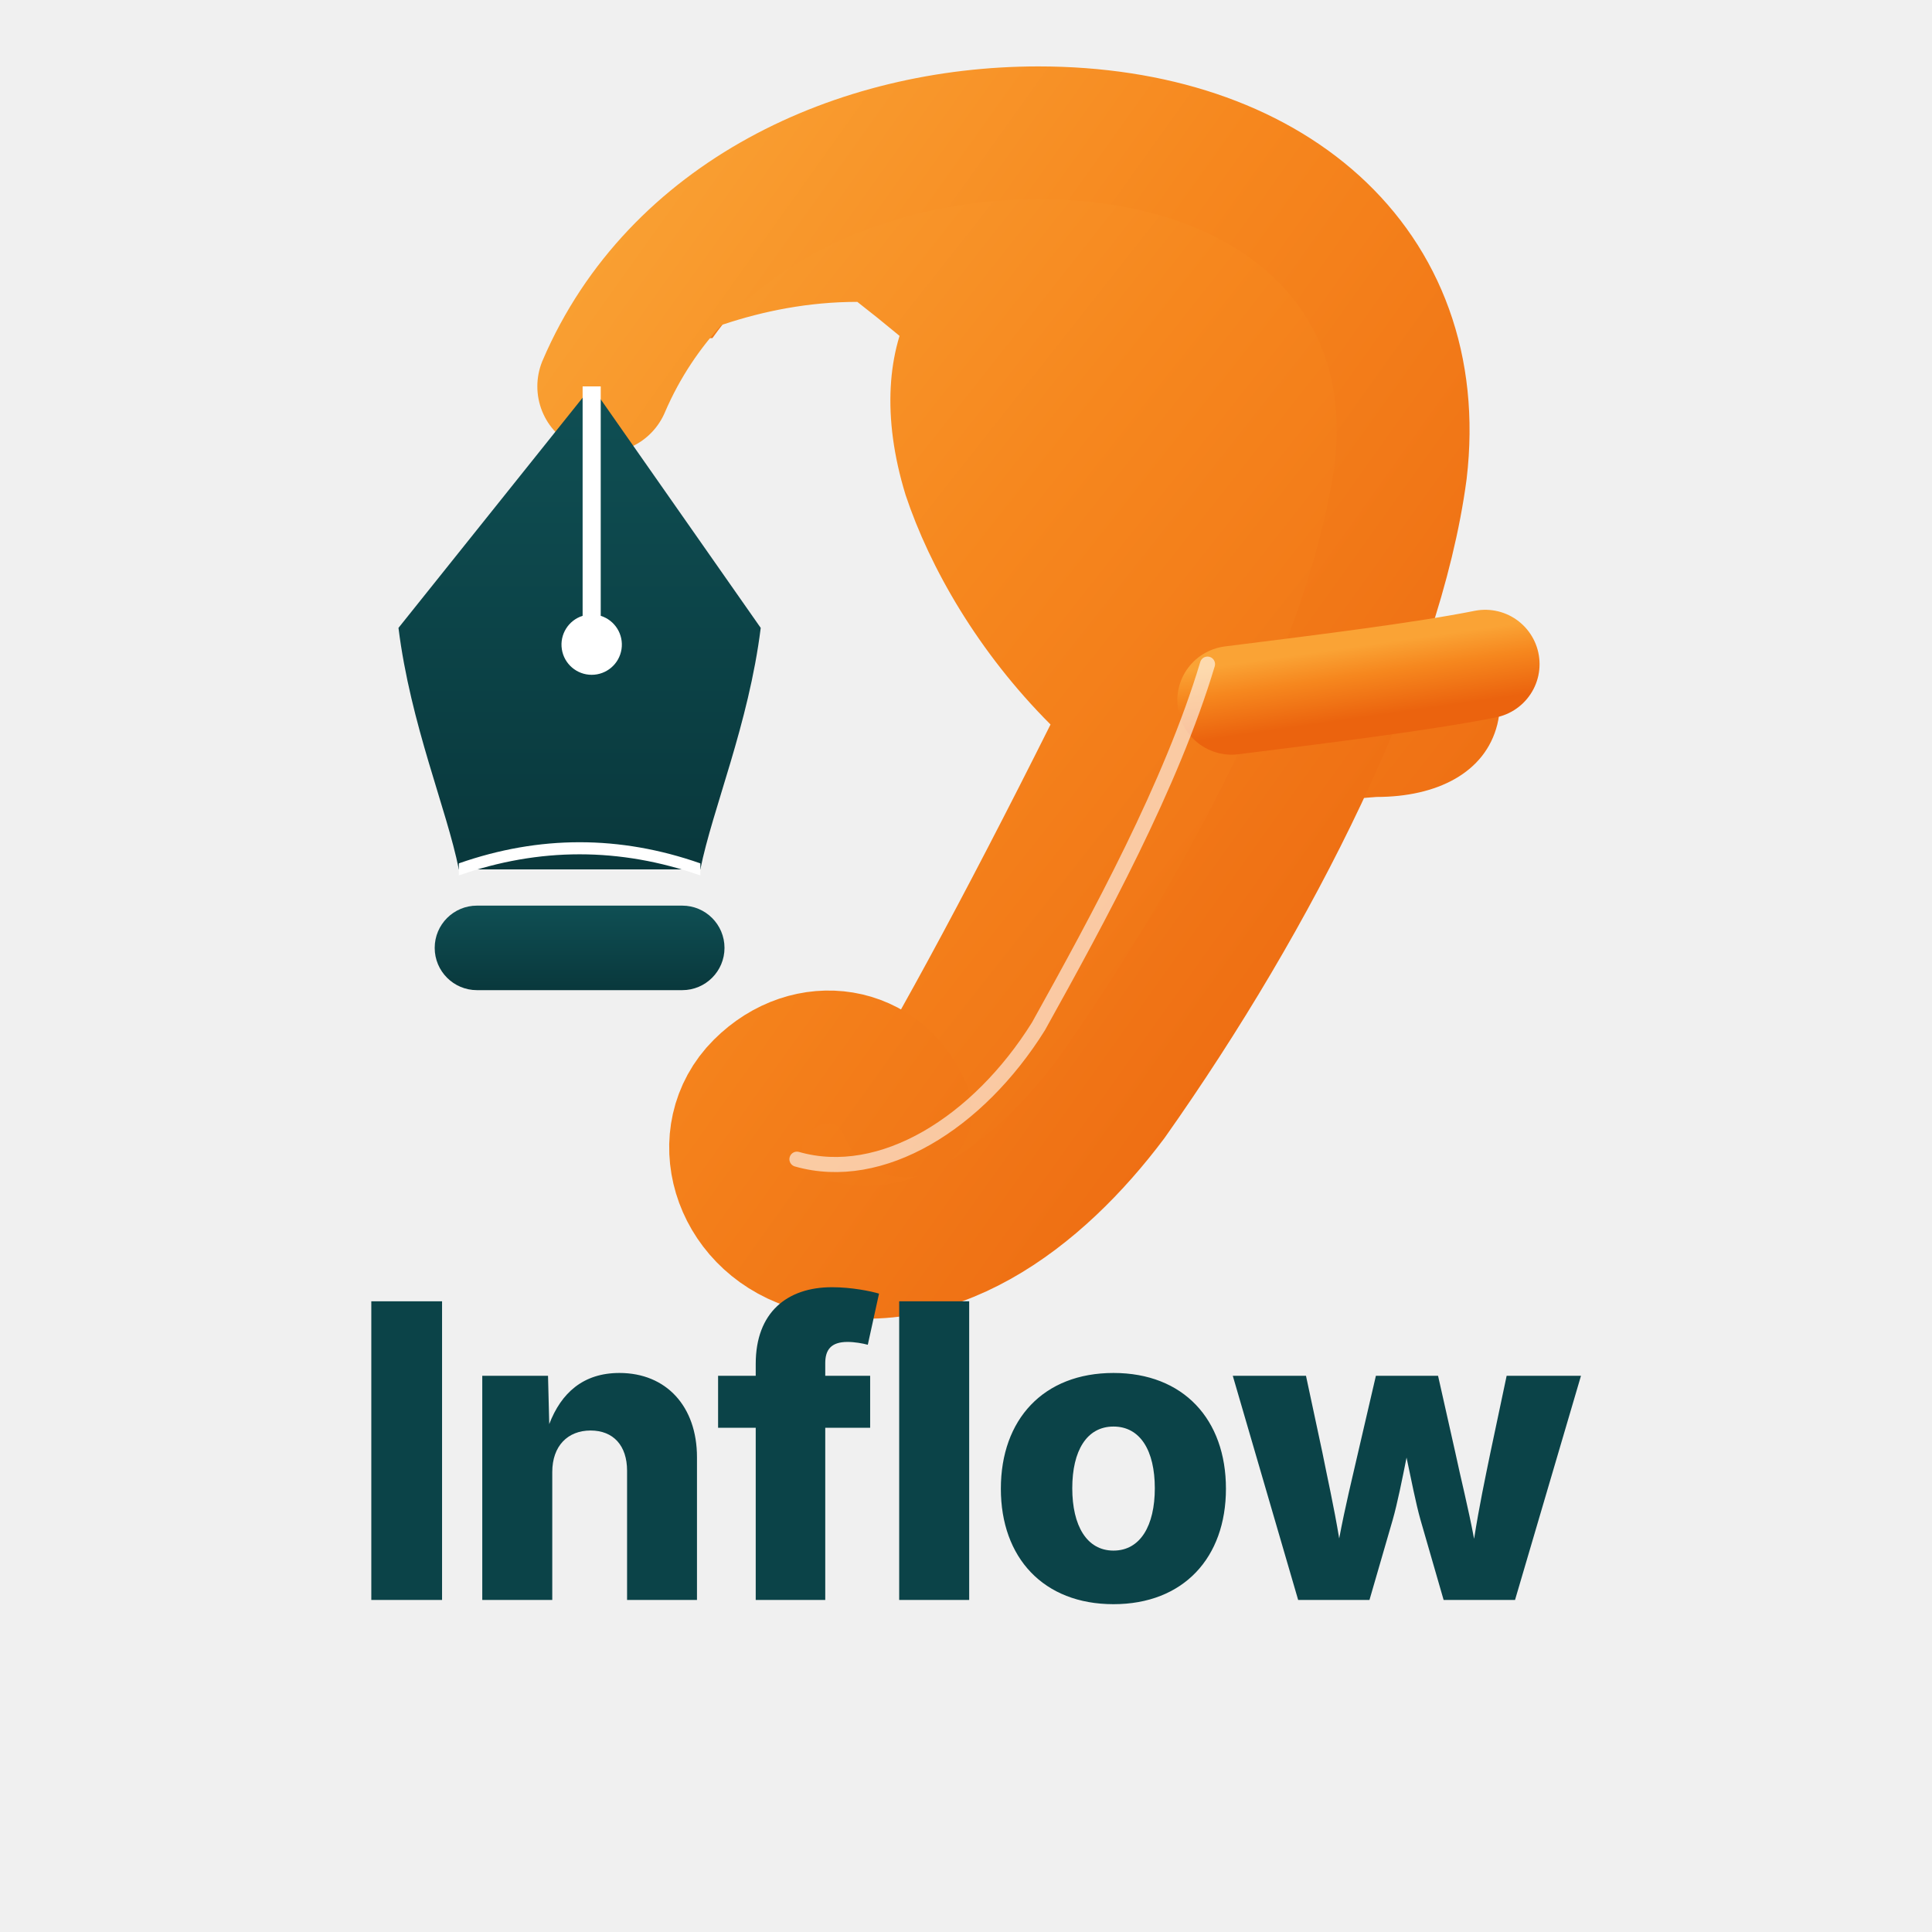
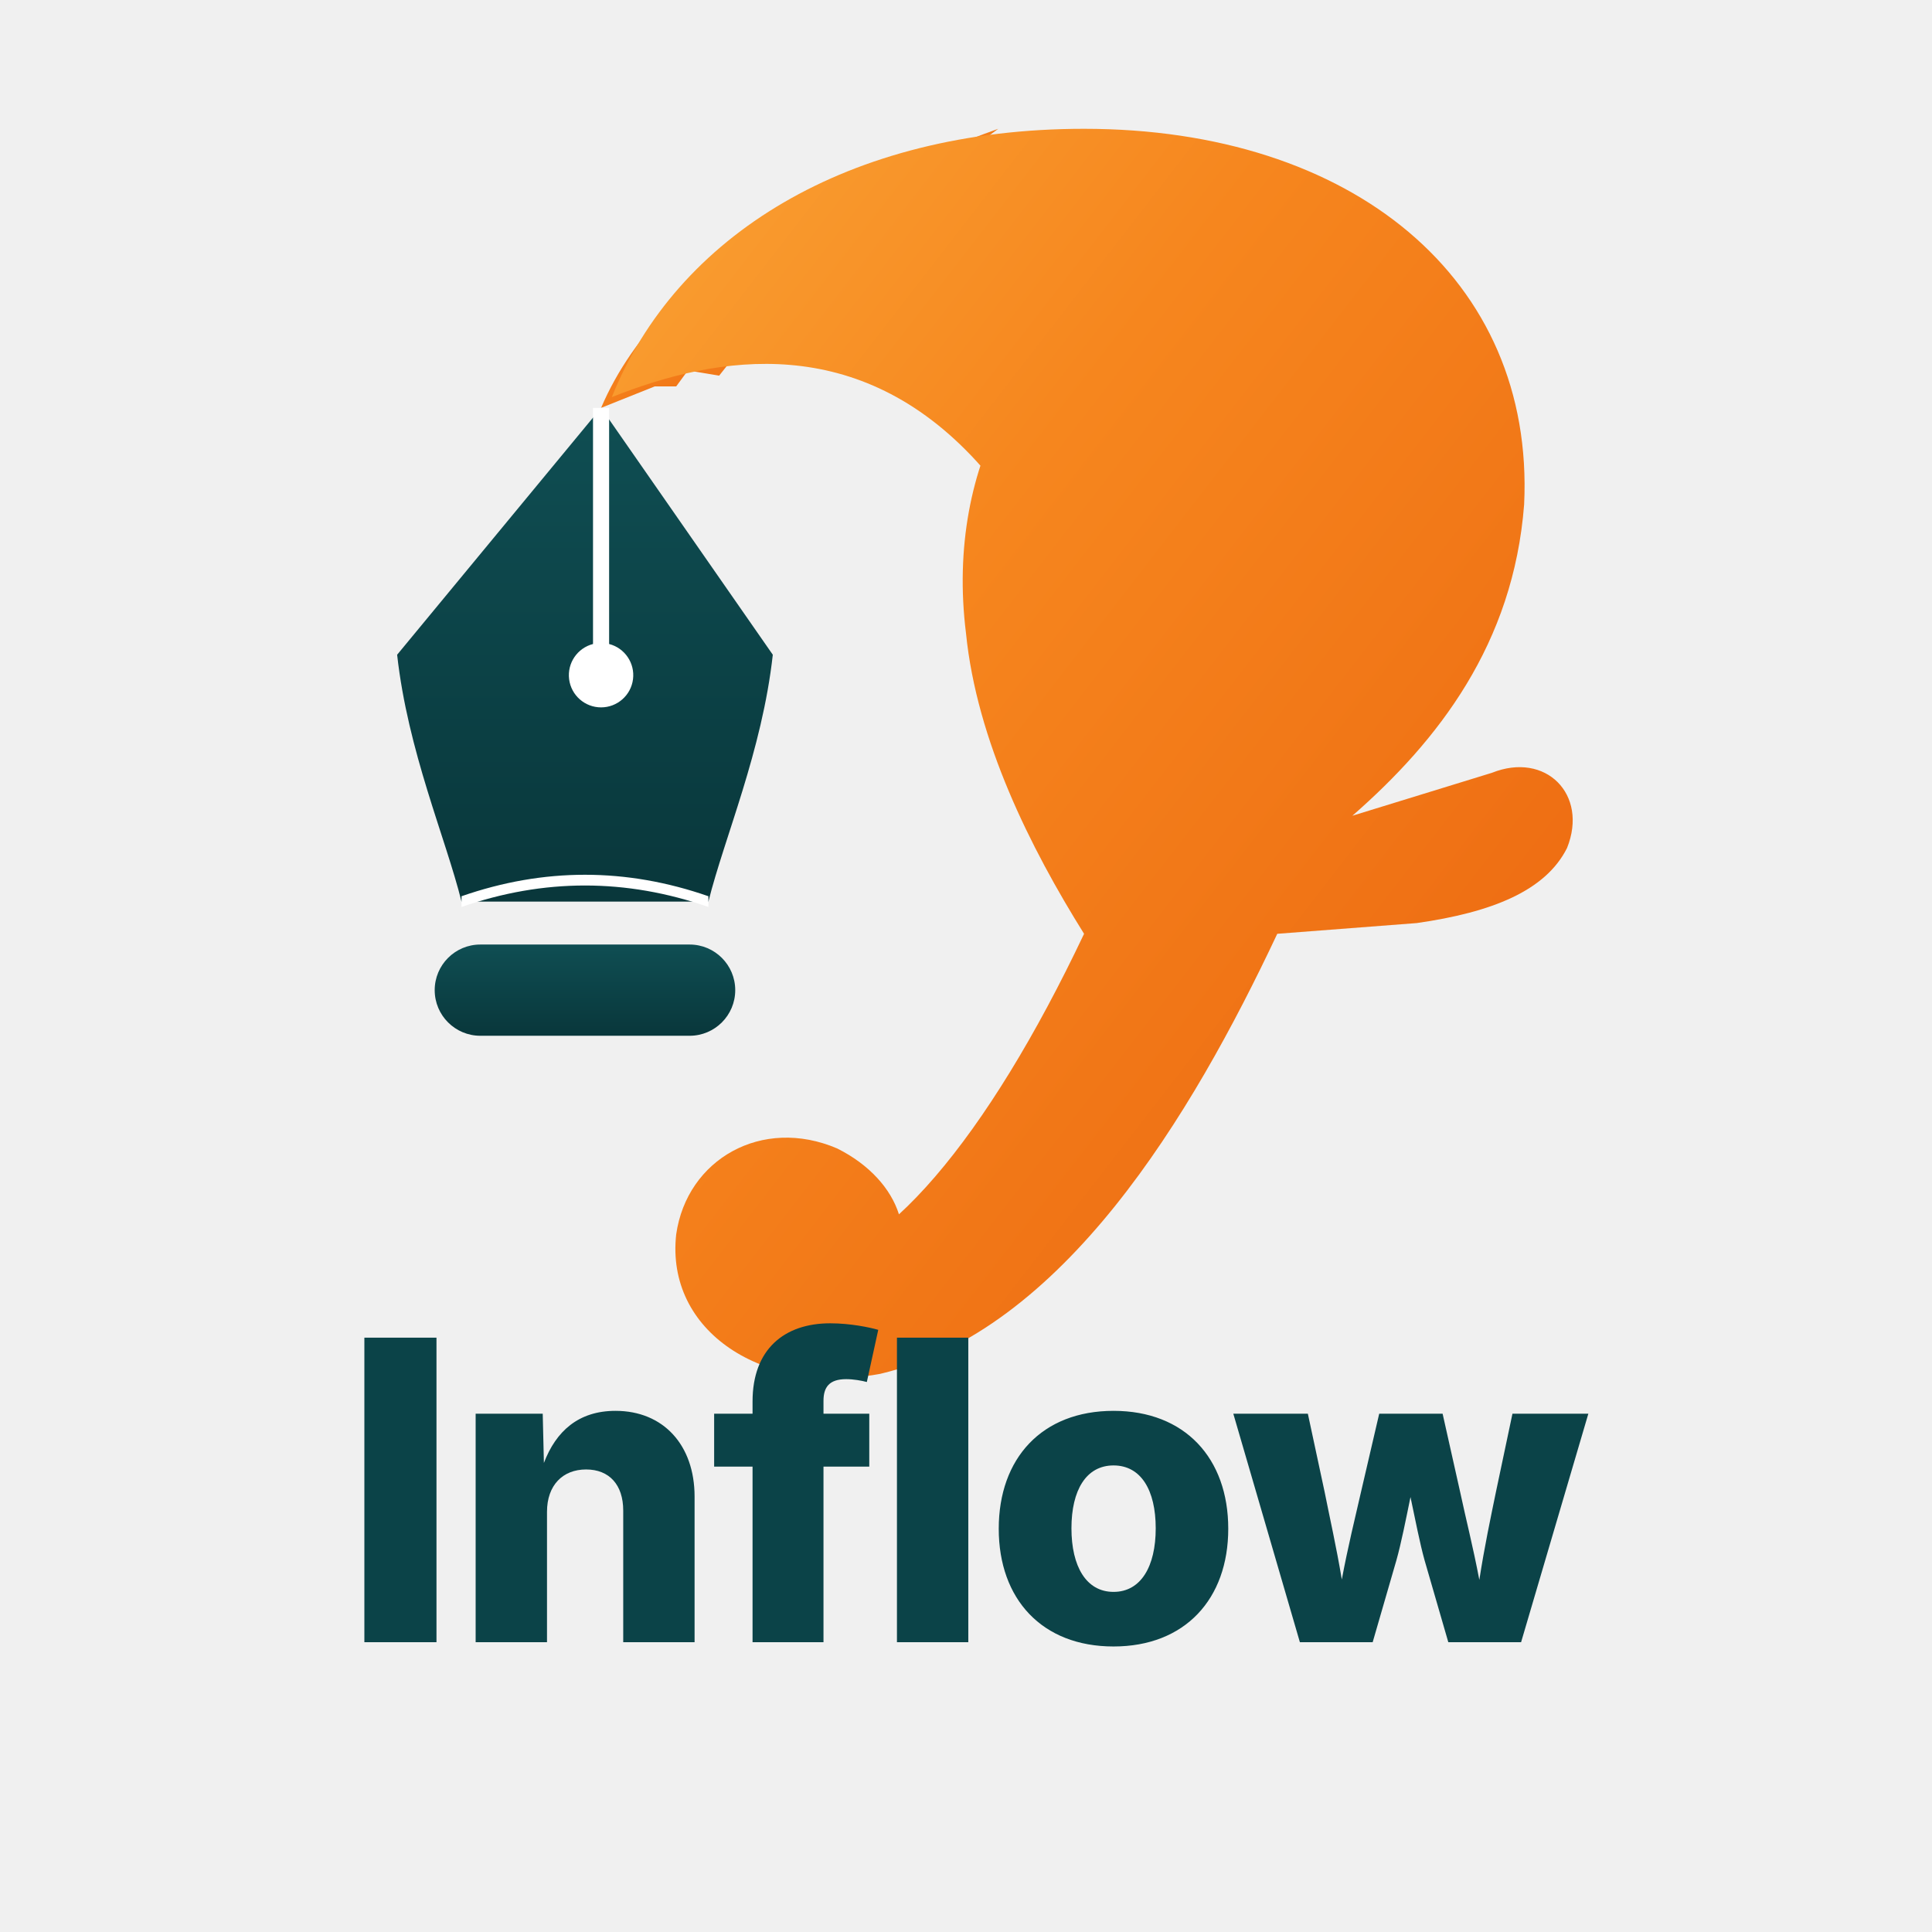
- <svg xmlns="http://www.w3.org/2000/svg" viewBox="0 0 320 320" width="100%" height="100%" fill="none">
+ <svg xmlns="http://www.w3.org/2000/svg" viewBox="0 0 360 360" width="100%" height="100%" fill="none">
  <defs>
-     <linearGradient id="inflowOrangeGrad" x1="0%" y1="0%" x2="100%" y2="100%">
-       <stop offset="0%" stop-color="#faa335" />
-       <stop offset="40%" stop-color="#f6871e" />
+     <linearGradient id="inflowOrange" x1="0%" y1="0%" x2="100%" y2="100%">
+       <stop offset="0%" stop-color="#faa234" />
+       <stop offset="35%" stop-color="#f6861e" />
      <stop offset="100%" stop-color="#eb630e" />
    </linearGradient>
-     <linearGradient id="inflowTealGrad" x1="0%" y1="0%" x2="0%" y2="100%">
-       <stop offset="0%" stop-color="#0f4f54" />
-       <stop offset="100%" stop-color="#09383c" />
+     <linearGradient id="inflowTeal" x1="0%" y1="0%" x2="0%" y2="100%">
+       <stop offset="0%" stop-color="#0f4e53" />
+       <stop offset="100%" stop-color="#09373b" />
    </linearGradient>
  </defs>
  <g id="orange-flourish">
-     <path d="M 98 64 C 104 52 115 42 130 34 C 122 41 114 51 108 61 Z" fill="url(#inflowOrangeGrad)" />
-     <path d="M 102 60 C 110 46 125 35 144 26 C 132 34 120 48 112 60 Z" fill="url(#inflowOrangeGrad)" />
-     <path d="M 108 56 C 118 40 138 27 160 20 C 146 28 128 42 118 56 Z" fill="url(#inflowOrangeGrad)" />
-     <path d="       M 102 62       C 114 36, 140 20, 172 20       C 202 20, 224 35, 230 60       C 234 78, 225 96, 212 112       L 236 108       C 244 106, 250 112, 248 120       C 246 128, 238 132, 228 132       L 202 134       C 192 154, 180 178, 164 194       C 152 206, 138 210, 126 202       C 118 196, 116 186, 124 178       C 132 170, 144 172, 148 180       C 150 184, 148 190, 142 192       C 136 194, 132 190, 134 186       C 134 184, 138 184, 138 186       C 146 174, 160 148, 174 120       C 162 108, 154 94, 150 82       C 142 56, 154 38, 172 38       C 188 38, 204 48, 204 64       C 204 74, 196 86, 184 98       C 176 80, 160 64, 142 50       C 126 50, 112 56, 102 62       Z" fill="url(#inflowOrangeGrad)" />
-     <path d="M 100 64 C 112 36, 142 22, 172 22 C 210 22, 236 44, 232 78 C 228 108, 208 148, 184 182 C 172 198, 154 212, 134 206 C 122 202, 118 188, 126 180 C 134 172, 146 174, 150 184" stroke="url(#inflowOrangeGrad)" stroke-width="22" stroke-linecap="round" stroke-linejoin="round" fill="none" />
-     <path d="M 204 116 C 220 114, 236 112, 246 110" stroke="url(#inflowOrangeGrad)" stroke-width="18" stroke-linecap="round" fill="none" />
-     <path d="M 132 192 C 146 196, 162 186, 172 170 C 182 152, 194 130, 200 110" stroke="#ffffff" stroke-width="2.5" stroke-linecap="round" opacity="0.6" fill="none" />
+     <path d="M 112 76 C 118 62 130 50 148 40 C 140 48 130 60 122 72 Z" fill="url(#inflowOrange)" />
+     <path d="M 116 72 C 126 56 142 42 165 32 C 152 42 136 58 126 72 Z" fill="url(#inflowOrange)" />
+     <path d="M 122 68 C 136 48 158 34 186 24 C 170 36 148 52 134 70 Z" fill="url(#inflowOrange)" />
+     <path d="       M 114 74       C 126 44, 158 24, 202 24       C 252 24, 286 52, 284 94       C 282 120, 268 138, 252 152       L 278 144       C 288 140, 296 148, 292 158       C 288 166, 278 170, 264 172       L 238 174       C 222 208, 198 248, 164 256       C 142 260, 124 248, 126 230       C 128 216, 142 208, 156 214       C 168 220, 172 232, 164 240       C 158 246, 150 244, 146 238       C 144 234, 148 230, 152 232       C 154 234, 152 238, 148 236       C 164 236, 184 212, 202 174       C 192 158, 182 138, 180 118       C 176 86, 192 60, 214 54       C 236 48, 254 62, 254 84       C 254 104, 240 128, 224 148       C 214 130, 200 106, 182 86       C 160 62, 134 66, 114 74       Z" fill="url(#inflowOrange)" />
  </g>
  <g id="pen-nib">
-     <path d="       M 98 64       L 126 104       C 124 120, 118 134, 116 144       L 76 144       C 74 134, 68 120, 66 104       Z" fill="url(#inflowTealGrad)" />
-     <path d="       M 96.5 64       L 96.5 102       A 5 5 0 1 0 99.5 102       L 99.5 64       Z" fill="#ffffff" />
-     <path d="M 76 145 Q 96 138 116 145 L 116 143 Q 96 136 76 143 Z" fill="#ffffff" />
-     <rect x="72" y="150" width="48" height="14" rx="7" fill="url(#inflowTealGrad)" />
+     <path d="       M 112 76       L 144 122       C 142 140, 135 156, 132 168       L 86 168       C 83 156, 76 140, 74 122       Z" fill="url(#inflowTeal)" />
+     <path d="       M 110.5 76       L 110.5 120       A 6 6 0 1 0 113.5 120       L 113.5 76       Z" fill="#ffffff" />
+     <path d="M 86 169 Q 109 161 132 169 L 132 167 Q 109 159 86 167 Z" fill="#ffffff" />
+     <rect x="81" y="176" width="56" height="17" rx="8.5" fill="url(#inflowTeal)" />
  </g>
  <g id="wordmark" fill="#0b4348">
-     <text x="160" y="265" font-family="system-ui, -apple-system, 'Inter', 'Geist', 'Plus Jakarta Sans', sans-serif" font-size="68" font-weight="800" text-anchor="middle" letter-spacing="-1px" fill="#0b4348">Inflow</text>
+     <text x="180" y="306" font-family="system-ui, -apple-system, 'Inter', 'Geist', 'Plus Jakarta Sans', sans-serif" font-size="78" font-weight="800" text-anchor="middle" letter-spacing="-1.5px" fill="#0b4348">Inflow</text>
  </g>
</svg>
